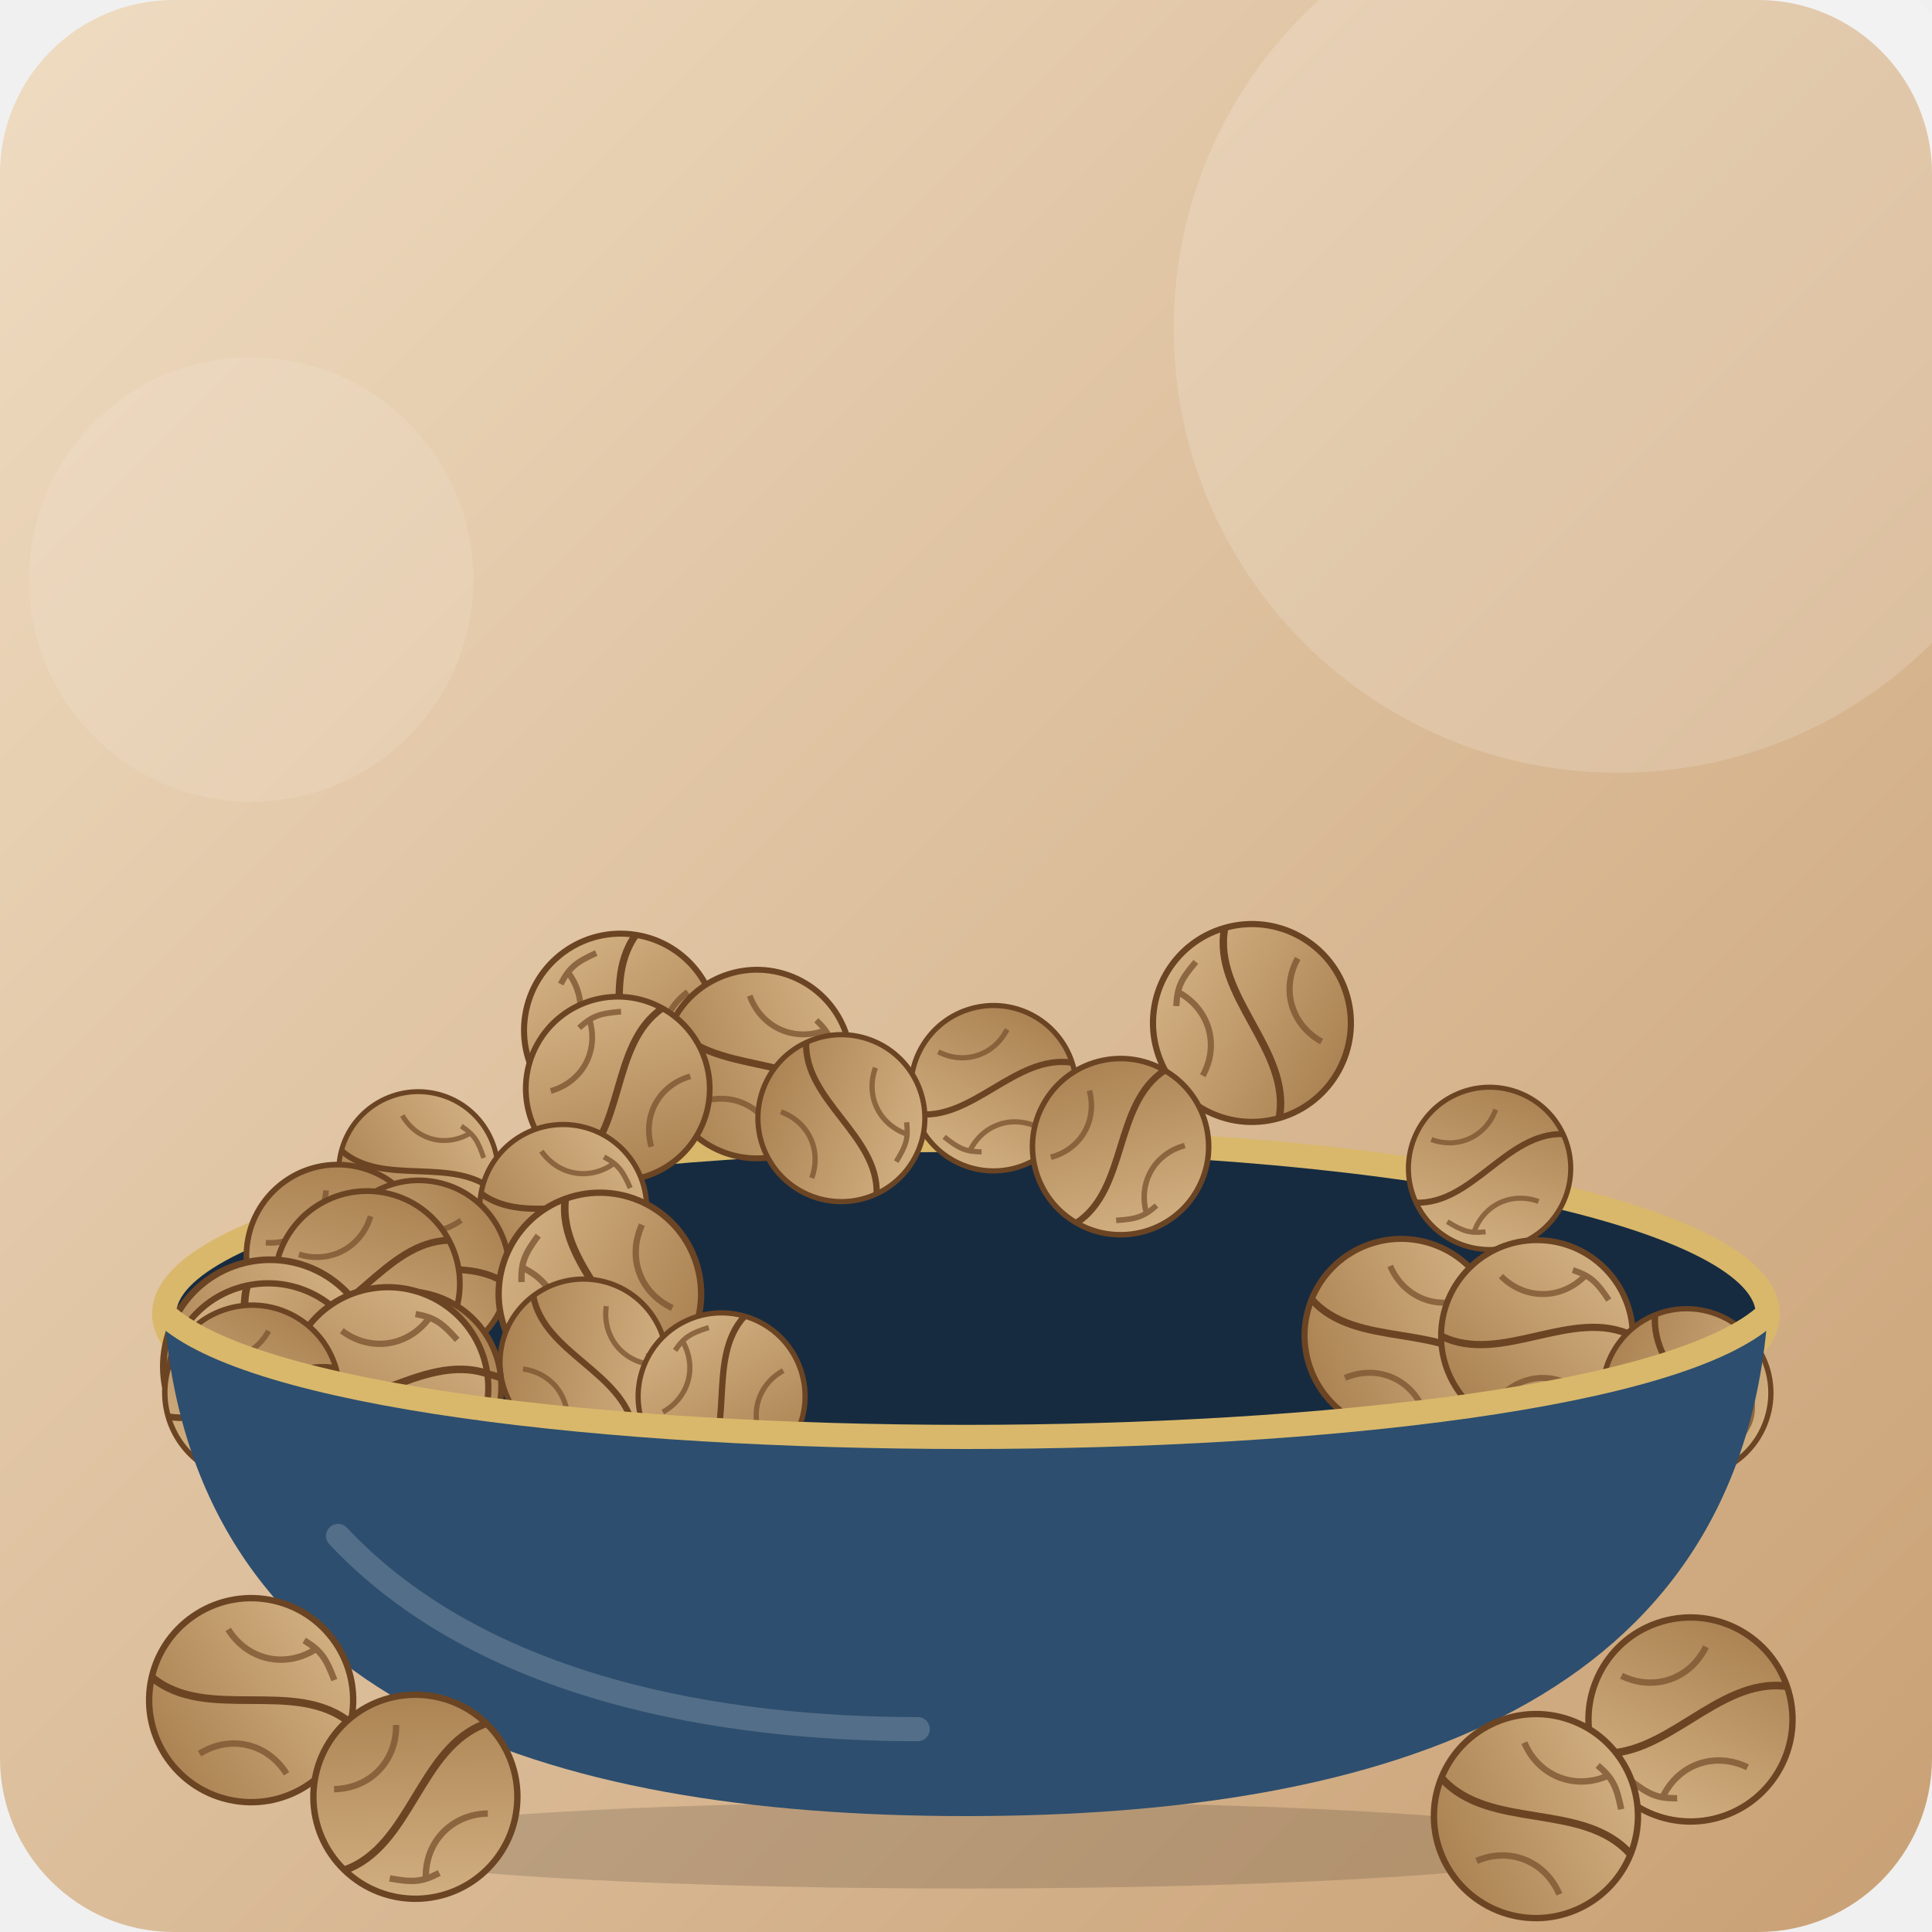
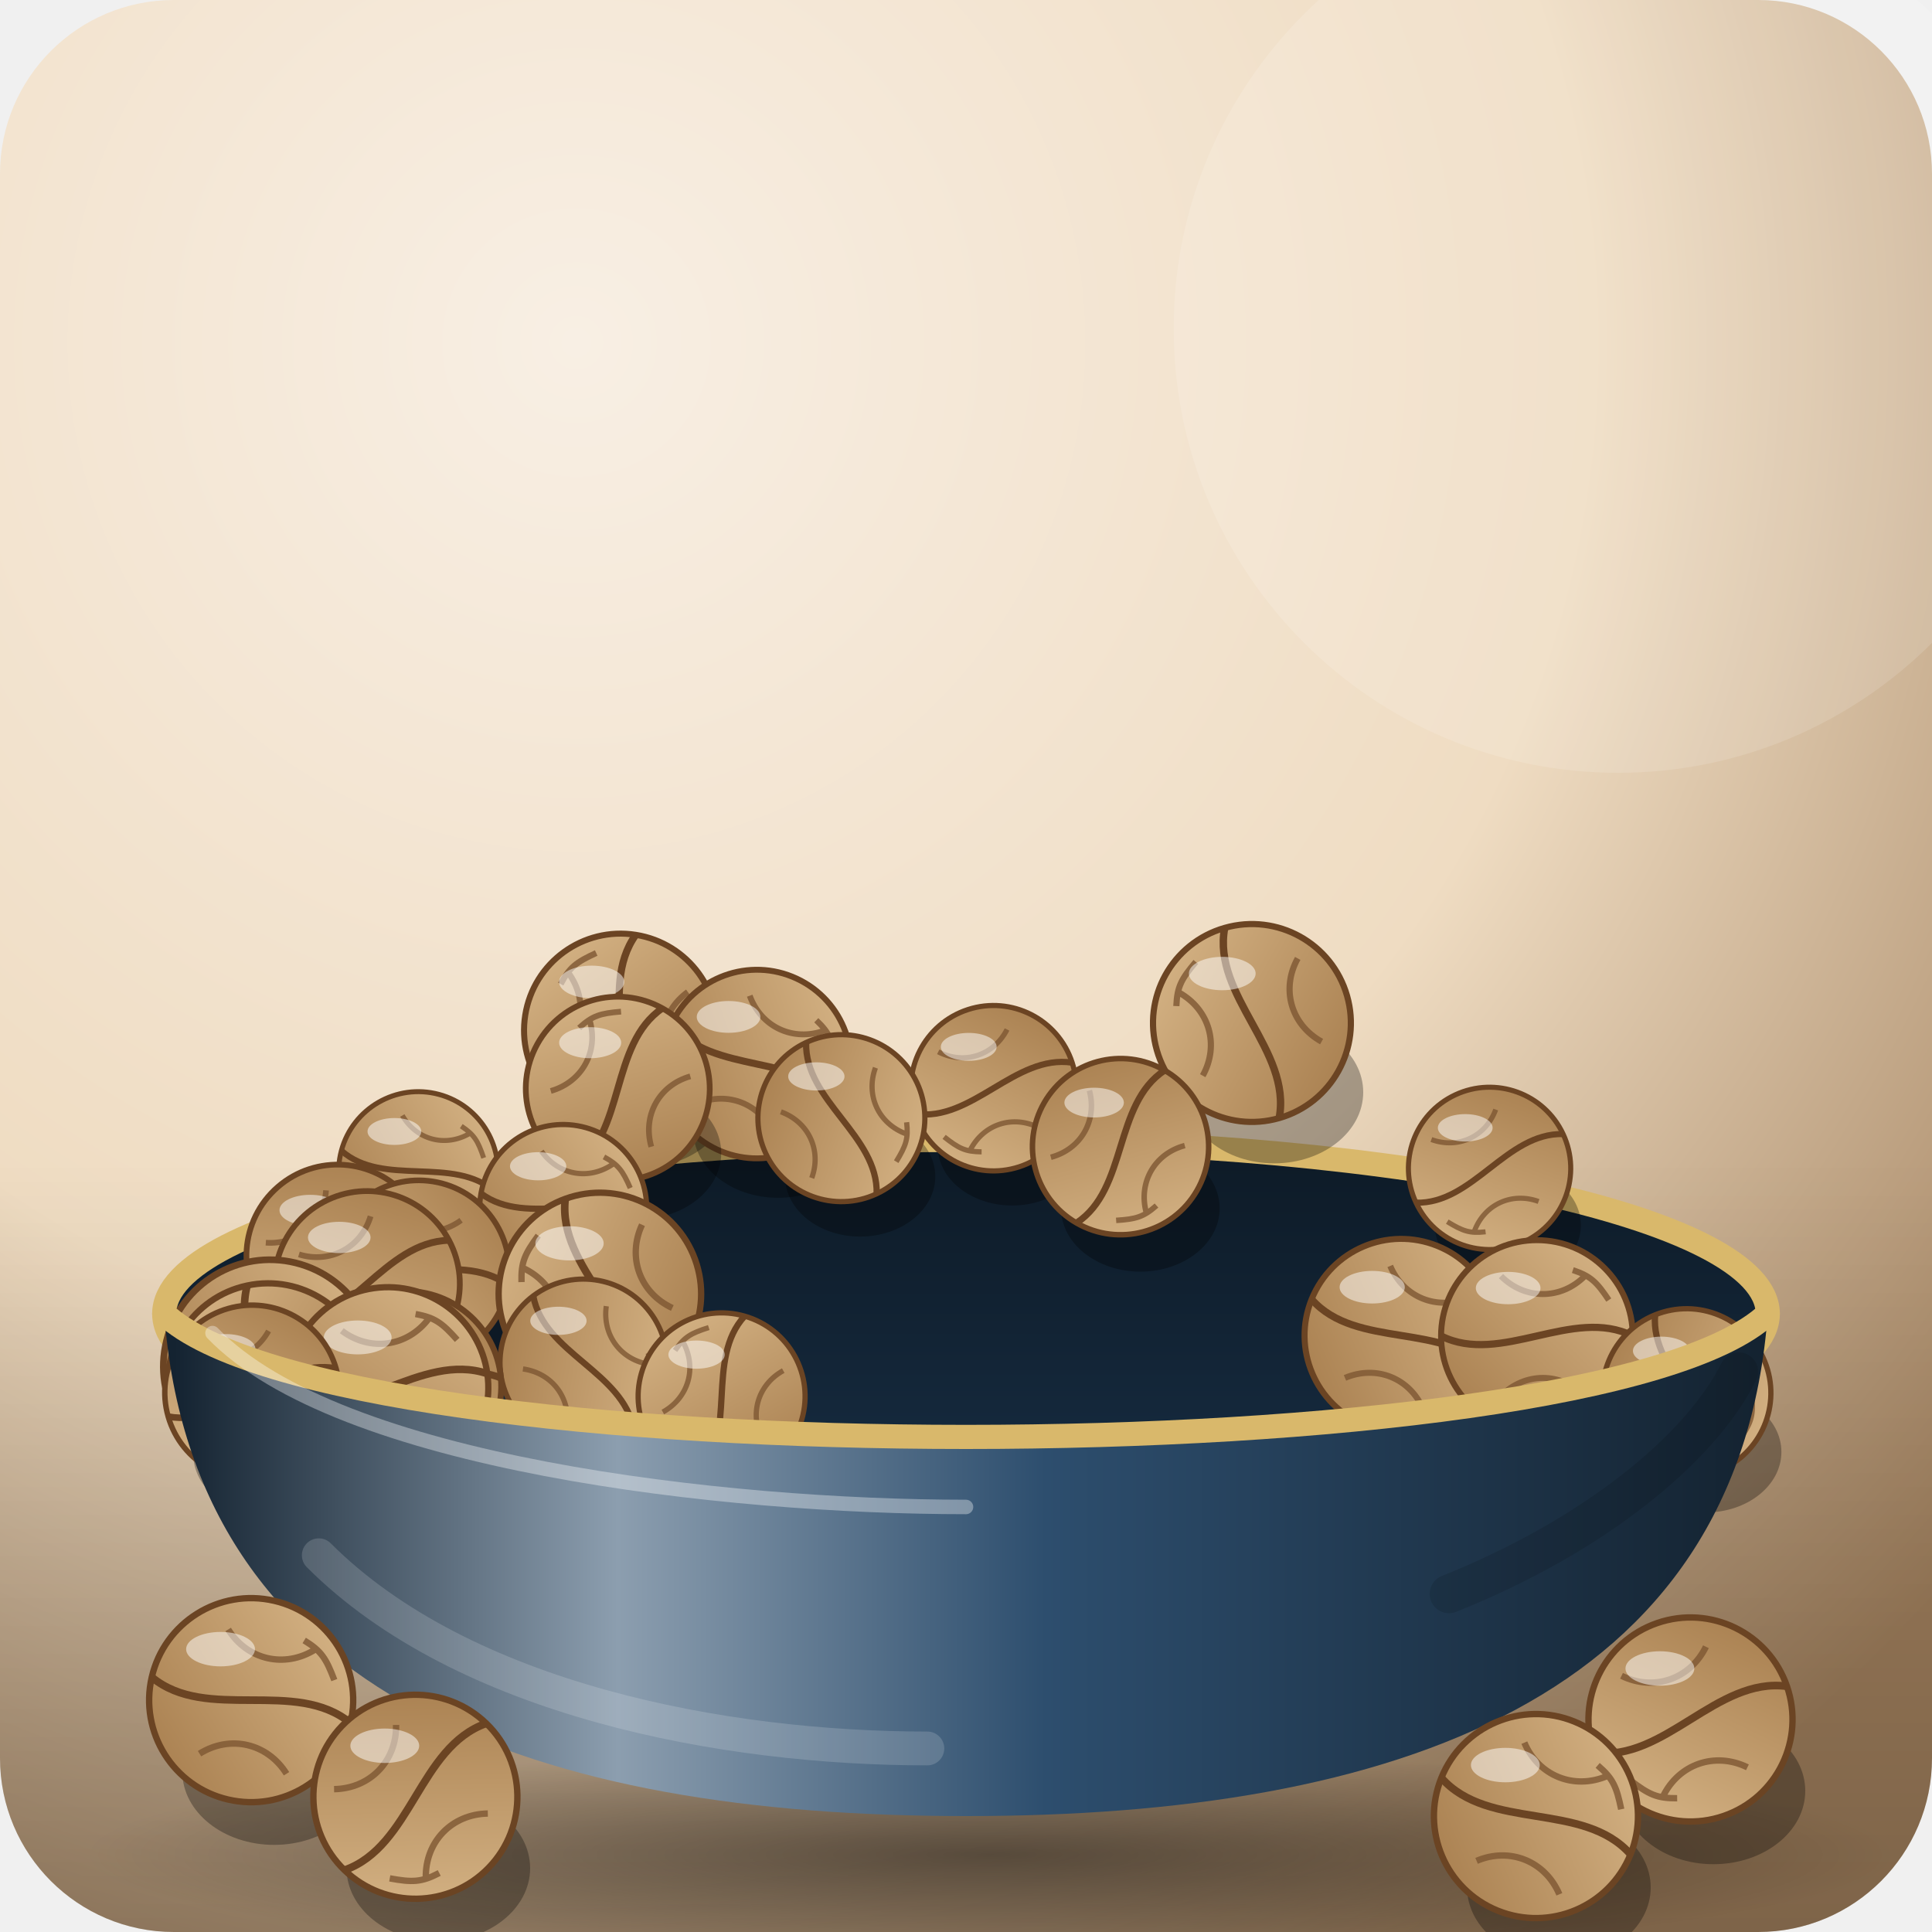
<svg xmlns="http://www.w3.org/2000/svg" viewBox="0 0 400 400" role="img" aria-label="akhrot">
  <defs>
    <linearGradient id="gAlm" x1="0" y1="0" x2="0" y2="1">
      <stop offset="0" stop-color="#c98a52" />
      <stop offset="1" stop-color="#8a4f26" />
    </linearGradient>
    <linearGradient id="gCas" x1="0" y1="0" x2="0" y2="1">
      <stop offset="0" stop-color="#f6e2b0" />
      <stop offset="1" stop-color="#d9b46a" />
    </linearGradient>
    <linearGradient id="gWal" x1="0" y1="0" x2="1" y2="1">
      <stop offset="0" stop-color="#d9b88a" />
      <stop offset="1" stop-color="#a47a4a" />
    </linearGradient>
    <linearGradient id="gPis" x1="0" y1="0" x2="1" y2="1">
      <stop offset="0" stop-color="#a6cf5a" />
      <stop offset="1" stop-color="#5f9a2c" />
    </linearGradient>
    <linearGradient id="gDate" x1="0" y1="0" x2="0" y2="1">
      <stop offset="0" stop-color="#7a3d1c" />
      <stop offset="1" stop-color="#3a1a0c" />
    </linearGradient>
    <linearGradient id="gMed" x1="0" y1="0" x2="0" y2="1">
      <stop offset="0" stop-color="#c47a3a" />
      <stop offset="1" stop-color="#7d4318" />
    </linearGradient>
    <linearGradient id="gFig" x1="0" y1="0" x2="0" y2="1">
      <stop offset="0" stop-color="#8a5a74" />
      <stop offset="1" stop-color="#4a2a45" />
    </linearGradient>
    <radialGradient id="gMak" cx=".35" cy=".3" r=".8">
      <stop offset="0" stop-color="#ffffff" />
      <stop offset="1" stop-color="#e6dcc8" />
    </radialGradient>
    <linearGradient id="gPum" x1="0" y1="0" x2="0" y2="1">
      <stop offset="0" stop-color="#8fb54a" />
      <stop offset="1" stop-color="#4f7a24" />
    </linearGradient>
  </defs>
-   <linearGradient id="bg" x1="0" y1="0" x2="1" y2="1">
-     <stop offset="0" stop-color="#efdcc2" />
-     <stop offset="1" stop-color="#c9a074" />
+   <radialGradient id="bg" cx=".3" cy=".18" r=".95">
+     <stop offset="0" stop-color="#f8efe4" />
+     <stop offset=".55" stop-color="#efdcc2" />
+     <stop offset="1" stop-color="#a1805d" />
+   </radialGradient>
+   <linearGradient id="bw" x1="0" y1="0" x2="1" y2="0">
+     <stop offset="0" stop-color="#142331" />
+     <stop offset=".28" stop-color="#8c9eaf" />
+     <stop offset=".55" stop-color="#2d4e6e" />
+     <stop offset="1" stop-color="#142331" />
+   </linearGradient>
+   <linearGradient id="bi" x1="0" y1="0" x2="0" y2="1">
+     <stop offset="0" stop-color="#0d1a26" />
+     <stop offset="1" stop-color="#162b40" />
+   </linearGradient>
+   <radialGradient id="fl" cx=".5" cy=".5" r=".5">
+     <stop offset="0" stop-color="#000" stop-opacity=".42" />
+     <stop offset="1" stop-color="#000" stop-opacity="0" />
+   </radialGradient>
+   <linearGradient id="vg" x1="0" y1="0" x2="0" y2="1">
+     <stop offset=".6" stop-color="#000" stop-opacity="0" />
+     <stop offset="1" stop-color="#000" stop-opacity=".22" />
  </linearGradient>
  <rect width="400" height="400" rx="36" fill="url(#bg)" />
-   <circle cx="335" cy="68" r="92" fill="#fff" opacity=".16" />
-   <circle cx="52" cy="120" r="46" fill="#fff" opacity=".1" />
-   <ellipse cx="200" cy="382" rx="130" ry="9" fill="#000" opacity=".14" />
-   <ellipse cx="200" cy="272" rx="166" ry="36" fill="#162b40" stroke="#d9b86b" stroke-width="5" />
-   <g transform="translate(259.2,211.8) rotate(344) scale(1.28)">
-     <circle r="16" fill="url(#gWal)" stroke="#6b4423" stroke-width="1" />
-     <path d="M0,-16 C-5,-6 5,6 0,16" fill="none" stroke="#6b4423" stroke-width="1.2" />
-     <path d="M-10,-8 C-6,-4 -6,2 -10,6 M10,-8 C6,-4 6,2 10,6 M-6,-12 C-9,-10 -10,-9 -11,-6" fill="none" stroke="#7d5632" stroke-width="1" opacity=".8" />
-   </g>
-   <g transform="translate(128.5,213.3) rotate(9) scale(1.25)">
-     <circle r="16" fill="url(#gWal)" stroke="#6b4423" stroke-width="1" />
-     <path d="M0,-16 C-5,-6 5,6 0,16" fill="none" stroke="#6b4423" stroke-width="1.2" />
-     <path d="M-10,-8 C-6,-4 -6,2 -10,6 M10,-8 C6,-4 6,2 10,6 M-6,-12 C-9,-10 -10,-9 -11,-6" fill="none" stroke="#7d5632" stroke-width="1" opacity=".8" />
-   </g>
-   <g transform="translate(156.7,220.3) rotate(115) scale(1.22)">
-     <circle r="16" fill="url(#gWal)" stroke="#6b4423" stroke-width="1" />
-     <path d="M0,-16 C-5,-6 5,6 0,16" fill="none" stroke="#6b4423" stroke-width="1.2" />
-     <path d="M-10,-8 C-6,-4 -6,2 -10,6 M10,-8 C6,-4 6,2 10,6 M-6,-12 C-9,-10 -10,-9 -11,-6" fill="none" stroke="#7d5632" stroke-width="1" opacity=".8" />
-   </g>
-   <g transform="translate(205.7,225.3) rotate(252) scale(1.07)">
-     <circle r="16" fill="url(#gWal)" stroke="#6b4423" stroke-width="1" />
-     <path d="M0,-16 C-5,-6 5,6 0,16" fill="none" stroke="#6b4423" stroke-width="1.2" />
-     <path d="M-10,-8 C-6,-4 -6,2 -10,6 M10,-8 C6,-4 6,2 10,6 M-6,-12 C-9,-10 -10,-9 -11,-6" fill="none" stroke="#7d5632" stroke-width="1" opacity=".8" />
-   </g>
-   <g transform="translate(127.9,225.4) rotate(29) scale(1.19)">
-     <circle r="16" fill="url(#gWal)" stroke="#6b4423" stroke-width="1" />
-     <path d="M0,-16 C-5,-6 5,6 0,16" fill="none" stroke="#6b4423" stroke-width="1.2" />
-     <path d="M-10,-8 C-6,-4 -6,2 -10,6 M10,-8 C6,-4 6,2 10,6 M-6,-12 C-9,-10 -10,-9 -11,-6" fill="none" stroke="#7d5632" stroke-width="1" opacity=".8" />
-   </g>
-   <g transform="translate(174.2,231.5) rotate(155) scale(1.08)">
-     <circle r="16" fill="url(#gWal)" stroke="#6b4423" stroke-width="1" />
-     <path d="M0,-16 C-5,-6 5,6 0,16" fill="none" stroke="#6b4423" stroke-width="1.2" />
-     <path d="M-10,-8 C-6,-4 -6,2 -10,6 M10,-8 C6,-4 6,2 10,6 M-6,-12 C-9,-10 -10,-9 -11,-6" fill="none" stroke="#7d5632" stroke-width="1" opacity=".8" />
-   </g>
-   <g transform="translate(232.0,237.4) rotate(210) scale(1.14)">
-     <circle r="16" fill="url(#gWal)" stroke="#6b4423" stroke-width="1" />
-     <path d="M0,-16 C-5,-6 5,6 0,16" fill="none" stroke="#6b4423" stroke-width="1.2" />
-     <path d="M-10,-8 C-6,-4 -6,2 -10,6 M10,-8 C6,-4 6,2 10,6 M-6,-12 C-9,-10 -10,-9 -11,-6" fill="none" stroke="#7d5632" stroke-width="1" opacity=".8" />
-   </g>
-   <g transform="translate(308.4,241.9) rotate(245) scale(1.05)">
-     <circle r="16" fill="url(#gWal)" stroke="#6b4423" stroke-width="1" />
-     <path d="M0,-16 C-5,-6 5,6 0,16" fill="none" stroke="#6b4423" stroke-width="1.2" />
-     <path d="M-10,-8 C-6,-4 -6,2 -10,6 M10,-8 C6,-4 6,2 10,6 M-6,-12 C-9,-10 -10,-9 -11,-6" fill="none" stroke="#7d5632" stroke-width="1" opacity=".8" />
-   </g>
-   <g transform="translate(86.6,242.5) rotate(105) scale(1.03)">
-     <circle r="16" fill="url(#gWal)" stroke="#6b4423" stroke-width="1" />
-     <path d="M0,-16 C-5,-6 5,6 0,16" fill="none" stroke="#6b4423" stroke-width="1.2" />
-     <path d="M-10,-8 C-6,-4 -6,2 -10,6 M10,-8 C6,-4 6,2 10,6 M-6,-12 C-9,-10 -10,-9 -11,-6" fill="none" stroke="#7d5632" stroke-width="1" opacity=".8" />
-   </g>
-   <g transform="translate(116.6,250.1) rotate(100) scale(1.08)">
-     <circle r="16" fill="url(#gWal)" stroke="#6b4423" stroke-width="1" />
-     <path d="M0,-16 C-5,-6 5,6 0,16" fill="none" stroke="#6b4423" stroke-width="1.2" />
-     <path d="M-10,-8 C-6,-4 -6,2 -10,6 M10,-8 C6,-4 6,2 10,6 M-6,-12 C-9,-10 -10,-9 -11,-6" fill="none" stroke="#7d5632" stroke-width="1" opacity=".8" />
-   </g>
-   <g transform="translate(69.9,260.0) rotate(229) scale(1.18)">
-     <circle r="16" fill="url(#gWal)" stroke="#6b4423" stroke-width="1" />
-     <path d="M0,-16 C-5,-6 5,6 0,16" fill="none" stroke="#6b4423" stroke-width="1.2" />
-     <path d="M-10,-8 C-6,-4 -6,2 -10,6 M10,-8 C6,-4 6,2 10,6 M-6,-12 C-9,-10 -10,-9 -11,-6" fill="none" stroke="#7d5632" stroke-width="1" opacity=".8" />
-   </g>
-   <g transform="translate(86.7,263.1) rotate(279) scale(1.17)">
-     <circle r="16" fill="url(#gWal)" stroke="#6b4423" stroke-width="1" />
-     <path d="M0,-16 C-5,-6 5,6 0,16" fill="none" stroke="#6b4423" stroke-width="1.2" />
-     <path d="M-10,-8 C-6,-4 -6,2 -10,6 M10,-8 C6,-4 6,2 10,6 M-6,-12 C-9,-10 -10,-9 -11,-6" fill="none" stroke="#7d5632" stroke-width="1" opacity=".8" />
-   </g>
-   <g transform="translate(76.0,265.8) rotate(242) scale(1.20)">
-     <circle r="16" fill="url(#gWal)" stroke="#6b4423" stroke-width="1" />
-     <path d="M0,-16 C-5,-6 5,6 0,16" fill="none" stroke="#6b4423" stroke-width="1.2" />
-     <path d="M-10,-8 C-6,-4 -6,2 -10,6 M10,-8 C6,-4 6,2 10,6 M-6,-12 C-9,-10 -10,-9 -11,-6" fill="none" stroke="#7d5632" stroke-width="1" opacity=".8" />
-   </g>
-   <g transform="translate(124.2,267.9) rotate(340) scale(1.31)">
-     <circle r="16" fill="url(#gWal)" stroke="#6b4423" stroke-width="1" />
-     <path d="M0,-16 C-5,-6 5,6 0,16" fill="none" stroke="#6b4423" stroke-width="1.2" />
-     <path d="M-10,-8 C-6,-4 -6,2 -10,6 M10,-8 C6,-4 6,2 10,6 M-6,-12 C-9,-10 -10,-9 -11,-6" fill="none" stroke="#7d5632" stroke-width="1" opacity=".8" />
-   </g>
-   <g transform="translate(290.1,276.5) rotate(112) scale(1.25)">
-     <circle r="16" fill="url(#gWal)" stroke="#6b4423" stroke-width="1" />
-     <path d="M0,-16 C-5,-6 5,6 0,16" fill="none" stroke="#6b4423" stroke-width="1.2" />
-     <path d="M-10,-8 C-6,-4 -6,2 -10,6 M10,-8 C6,-4 6,2 10,6 M-6,-12 C-9,-10 -10,-9 -11,-6" fill="none" stroke="#7d5632" stroke-width="1" opacity=".8" />
-   </g>
-   <g transform="translate(318.2,276.6) rotate(90) scale(1.24)">
-     <circle r="16" fill="url(#gWal)" stroke="#6b4423" stroke-width="1" />
-     <path d="M0,-16 C-5,-6 5,6 0,16" fill="none" stroke="#6b4423" stroke-width="1.2" />
-     <path d="M-10,-8 C-6,-4 -6,2 -10,6 M10,-8 C6,-4 6,2 10,6 M-6,-12 C-9,-10 -10,-9 -11,-6" fill="none" stroke="#7d5632" stroke-width="1" opacity=".8" />
-   </g>
-   <g transform="translate(120.8,282.1) rotate(143) scale(1.08)">
-     <circle r="16" fill="url(#gWal)" stroke="#6b4423" stroke-width="1" />
-     <path d="M0,-16 C-5,-6 5,6 0,16" fill="none" stroke="#6b4423" stroke-width="1.2" />
-     <path d="M-10,-8 C-6,-4 -6,2 -10,6 M10,-8 C6,-4 6,2 10,6 M-6,-12 C-9,-10 -10,-9 -11,-6" fill="none" stroke="#7d5632" stroke-width="1" opacity=".8" />
-   </g>
-   <g transform="translate(55.9,282.9) rotate(104) scale(1.38)">
-     <circle r="16" fill="url(#gWal)" stroke="#6b4423" stroke-width="1" />
-     <path d="M0,-16 C-5,-6 5,6 0,16" fill="none" stroke="#6b4423" stroke-width="1.2" />
-     <path d="M-10,-8 C-6,-4 -6,2 -10,6 M10,-8 C6,-4 6,2 10,6 M-6,-12 C-9,-10 -10,-9 -11,-6" fill="none" stroke="#7d5632" stroke-width="1" opacity=".8" />
-   </g>
-   <g transform="translate(55.5,286.5) rotate(348) scale(1.30)">
-     <circle r="16" fill="url(#gWal)" stroke="#6b4423" stroke-width="1" />
-     <path d="M0,-16 C-5,-6 5,6 0,16" fill="none" stroke="#6b4423" stroke-width="1.2" />
-     <path d="M-10,-8 C-6,-4 -6,2 -10,6 M10,-8 C6,-4 6,2 10,6 M-6,-12 C-9,-10 -10,-9 -11,-6" fill="none" stroke="#7d5632" stroke-width="1" opacity=".8" />
-   </g>
-   <g transform="translate(84.1,287.0) rotate(265) scale(1.23)">
-     <circle r="16" fill="url(#gWal)" stroke="#6b4423" stroke-width="1" />
-     <path d="M0,-16 C-5,-6 5,6 0,16" fill="none" stroke="#6b4423" stroke-width="1.2" />
-     <path d="M-10,-8 C-6,-4 -6,2 -10,6 M10,-8 C6,-4 6,2 10,6 M-6,-12 C-9,-10 -10,-9 -11,-6" fill="none" stroke="#7d5632" stroke-width="1" opacity=".8" />
-   </g>
-   <g transform="translate(80.3,287.3) rotate(82) scale(1.30)">
-     <circle r="16" fill="url(#gWal)" stroke="#6b4423" stroke-width="1" />
-     <path d="M0,-16 C-5,-6 5,6 0,16" fill="none" stroke="#6b4423" stroke-width="1.2" />
-     <path d="M-10,-8 C-6,-4 -6,2 -10,6 M10,-8 C6,-4 6,2 10,6 M-6,-12 C-9,-10 -10,-9 -11,-6" fill="none" stroke="#7d5632" stroke-width="1" opacity=".8" />
-   </g>
-   <g transform="translate(52.2,288.3) rotate(254) scale(1.13)">
-     <circle r="16" fill="url(#gWal)" stroke="#6b4423" stroke-width="1" />
-     <path d="M0,-16 C-5,-6 5,6 0,16" fill="none" stroke="#6b4423" stroke-width="1.2" />
-     <path d="M-10,-8 C-6,-4 -6,2 -10,6 M10,-8 C6,-4 6,2 10,6 M-6,-12 C-9,-10 -10,-9 -11,-6" fill="none" stroke="#7d5632" stroke-width="1" opacity=".8" />
-   </g>
-   <g transform="translate(349.2,288.4) rotate(158) scale(1.09)">
-     <circle r="16" fill="url(#gWal)" stroke="#6b4423" stroke-width="1" />
-     <path d="M0,-16 C-5,-6 5,6 0,16" fill="none" stroke="#6b4423" stroke-width="1.2" />
-     <path d="M-10,-8 C-6,-4 -6,2 -10,6 M10,-8 C6,-4 6,2 10,6 M-6,-12 C-9,-10 -10,-9 -11,-6" fill="none" stroke="#7d5632" stroke-width="1" opacity=".8" />
-   </g>
-   <g transform="translate(149.4,289.1) rotate(16) scale(1.08)">
-     <circle r="16" fill="url(#gWal)" stroke="#6b4423" stroke-width="1" />
-     <path d="M0,-16 C-5,-6 5,6 0,16" fill="none" stroke="#6b4423" stroke-width="1.2" />
-     <path d="M-10,-8 C-6,-4 -6,2 -10,6 M10,-8 C6,-4 6,2 10,6 M-6,-12 C-9,-10 -10,-9 -11,-6" fill="none" stroke="#7d5632" stroke-width="1" opacity=".8" />
-   </g>
-   <path d="M34,272 C40,352 112,376 200,376 C288,376 360,352 366,272 C330,306 70,306 34,272Z" fill="#2d4e6e" />
+   <rect width="400" height="400" rx="36" fill="url(#vg)" />
+   <circle cx="335" cy="68" r="92" fill="#fff" opacity=".13" />
+   <ellipse cx="205" cy="384" rx="190" ry="22" fill="url(#fl)" />
+   <ellipse cx="200" cy="272" rx="166" ry="36" fill="url(#bi)" stroke="#d9b86b" stroke-width="5" />
+   <g transform="translate(259.2,211.8) scale(1.28)">
+     <ellipse cx="3.6" cy="11.2" rx="14.4" ry="11.5" fill="#000" opacity="0.3" />
+     <g transform="rotate(344)">
+       <circle r="16" fill="url(#gWal)" stroke="#6b4423" stroke-width="1" />
+       <path d="M0,-16 C-5,-6 5,6 0,16" fill="none" stroke="#6b4423" stroke-width="1.2" />
+       <path d="M-10,-8 C-6,-4 -6,2 -10,6 M10,-8 C6,-4 6,2 10,6 M-6,-12 C-9,-10 -10,-9 -11,-6" fill="none" stroke="#7d5632" stroke-width="1" opacity=".8" />
+     </g>
+     <ellipse cx="-4.8" cy="-8.0" rx="5.4" ry="2.7" fill="#fff" opacity=".5" />
+   </g>
+   <g transform="translate(128.5,213.3) scale(1.25)">
+     <ellipse cx="3.6" cy="11.2" rx="14.4" ry="11.5" fill="#000" opacity="0.3" />
+     <g transform="rotate(9)">
+       <circle r="16" fill="url(#gWal)" stroke="#6b4423" stroke-width="1" />
+       <path d="M0,-16 C-5,-6 5,6 0,16" fill="none" stroke="#6b4423" stroke-width="1.2" />
+       <path d="M-10,-8 C-6,-4 -6,2 -10,6 M10,-8 C6,-4 6,2 10,6 M-6,-12 C-9,-10 -10,-9 -11,-6" fill="none" stroke="#7d5632" stroke-width="1" opacity=".8" />
+     </g>
+     <ellipse cx="-4.8" cy="-8.0" rx="5.4" ry="2.7" fill="#fff" opacity=".5" />
+   </g>
+   <g transform="translate(156.7,220.3) scale(1.22)">
+     <ellipse cx="3.6" cy="11.2" rx="14.4" ry="11.5" fill="#000" opacity="0.3" />
+     <g transform="rotate(115)">
+       <circle r="16" fill="url(#gWal)" stroke="#6b4423" stroke-width="1" />
+       <path d="M0,-16 C-5,-6 5,6 0,16" fill="none" stroke="#6b4423" stroke-width="1.2" />
+       <path d="M-10,-8 C-6,-4 -6,2 -10,6 M10,-8 C6,-4 6,2 10,6 M-6,-12 C-9,-10 -10,-9 -11,-6" fill="none" stroke="#7d5632" stroke-width="1" opacity=".8" />
+     </g>
+     <ellipse cx="-4.8" cy="-8.0" rx="5.4" ry="2.7" fill="#fff" opacity=".5" />
+   </g>
+   <g transform="translate(205.7,225.3) scale(1.07)">
+     <ellipse cx="3.6" cy="11.2" rx="14.4" ry="11.5" fill="#000" opacity="0.3" />
+     <g transform="rotate(252)">
+       <circle r="16" fill="url(#gWal)" stroke="#6b4423" stroke-width="1" />
+       <path d="M0,-16 C-5,-6 5,6 0,16" fill="none" stroke="#6b4423" stroke-width="1.2" />
+       <path d="M-10,-8 C-6,-4 -6,2 -10,6 M10,-8 C6,-4 6,2 10,6 M-6,-12 C-9,-10 -10,-9 -11,-6" fill="none" stroke="#7d5632" stroke-width="1" opacity=".8" />
+     </g>
+     <ellipse cx="-4.8" cy="-8.0" rx="5.4" ry="2.7" fill="#fff" opacity=".5" />
+   </g>
+   <g transform="translate(127.9,225.4) scale(1.19)">
+     <ellipse cx="3.6" cy="11.2" rx="14.4" ry="11.5" fill="#000" opacity="0.3" />
+     <g transform="rotate(29)">
+       <circle r="16" fill="url(#gWal)" stroke="#6b4423" stroke-width="1" />
+       <path d="M0,-16 C-5,-6 5,6 0,16" fill="none" stroke="#6b4423" stroke-width="1.2" />
+       <path d="M-10,-8 C-6,-4 -6,2 -10,6 M10,-8 C6,-4 6,2 10,6 M-6,-12 C-9,-10 -10,-9 -11,-6" fill="none" stroke="#7d5632" stroke-width="1" opacity=".8" />
+     </g>
+     <ellipse cx="-4.8" cy="-8.0" rx="5.4" ry="2.7" fill="#fff" opacity=".5" />
+   </g>
+   <g transform="translate(174.2,231.5) scale(1.08)">
+     <ellipse cx="3.6" cy="11.2" rx="14.4" ry="11.5" fill="#000" opacity="0.3" />
+     <g transform="rotate(155)">
+       <circle r="16" fill="url(#gWal)" stroke="#6b4423" stroke-width="1" />
+       <path d="M0,-16 C-5,-6 5,6 0,16" fill="none" stroke="#6b4423" stroke-width="1.2" />
+       <path d="M-10,-8 C-6,-4 -6,2 -10,6 M10,-8 C6,-4 6,2 10,6 M-6,-12 C-9,-10 -10,-9 -11,-6" fill="none" stroke="#7d5632" stroke-width="1" opacity=".8" />
+     </g>
+     <ellipse cx="-4.8" cy="-8.0" rx="5.4" ry="2.7" fill="#fff" opacity=".5" />
+   </g>
+   <g transform="translate(232.0,237.4) scale(1.14)">
+     <ellipse cx="3.6" cy="11.2" rx="14.4" ry="11.5" fill="#000" opacity="0.3" />
+     <g transform="rotate(210)">
+       <circle r="16" fill="url(#gWal)" stroke="#6b4423" stroke-width="1" />
+       <path d="M0,-16 C-5,-6 5,6 0,16" fill="none" stroke="#6b4423" stroke-width="1.2" />
+       <path d="M-10,-8 C-6,-4 -6,2 -10,6 M10,-8 C6,-4 6,2 10,6 M-6,-12 C-9,-10 -10,-9 -11,-6" fill="none" stroke="#7d5632" stroke-width="1" opacity=".8" />
+     </g>
+     <ellipse cx="-4.8" cy="-8.0" rx="5.4" ry="2.7" fill="#fff" opacity=".5" />
+   </g>
+   <g transform="translate(308.4,241.9) scale(1.05)">
+     <ellipse cx="3.6" cy="11.2" rx="14.4" ry="11.5" fill="#000" opacity="0.3" />
+     <g transform="rotate(245)">
+       <circle r="16" fill="url(#gWal)" stroke="#6b4423" stroke-width="1" />
+       <path d="M0,-16 C-5,-6 5,6 0,16" fill="none" stroke="#6b4423" stroke-width="1.2" />
+       <path d="M-10,-8 C-6,-4 -6,2 -10,6 M10,-8 C6,-4 6,2 10,6 M-6,-12 C-9,-10 -10,-9 -11,-6" fill="none" stroke="#7d5632" stroke-width="1" opacity=".8" />
+     </g>
+     <ellipse cx="-4.8" cy="-8.0" rx="5.4" ry="2.7" fill="#fff" opacity=".5" />
+   </g>
+   <g transform="translate(86.6,242.5) scale(1.03)">
+     <ellipse cx="3.6" cy="11.2" rx="14.4" ry="11.5" fill="#000" opacity="0.3" />
+     <g transform="rotate(105)">
+       <circle r="16" fill="url(#gWal)" stroke="#6b4423" stroke-width="1" />
+       <path d="M0,-16 C-5,-6 5,6 0,16" fill="none" stroke="#6b4423" stroke-width="1.2" />
+       <path d="M-10,-8 C-6,-4 -6,2 -10,6 M10,-8 C6,-4 6,2 10,6 M-6,-12 C-9,-10 -10,-9 -11,-6" fill="none" stroke="#7d5632" stroke-width="1" opacity=".8" />
+     </g>
+     <ellipse cx="-4.8" cy="-8.0" rx="5.4" ry="2.7" fill="#fff" opacity=".5" />
+   </g>
+   <g transform="translate(116.6,250.1) scale(1.08)">
+     <ellipse cx="3.6" cy="11.2" rx="14.4" ry="11.5" fill="#000" opacity="0.3" />
+     <g transform="rotate(100)">
+       <circle r="16" fill="url(#gWal)" stroke="#6b4423" stroke-width="1" />
+       <path d="M0,-16 C-5,-6 5,6 0,16" fill="none" stroke="#6b4423" stroke-width="1.2" />
+       <path d="M-10,-8 C-6,-4 -6,2 -10,6 M10,-8 C6,-4 6,2 10,6 M-6,-12 C-9,-10 -10,-9 -11,-6" fill="none" stroke="#7d5632" stroke-width="1" opacity=".8" />
+     </g>
+     <ellipse cx="-4.8" cy="-8.0" rx="5.4" ry="2.7" fill="#fff" opacity=".5" />
+   </g>
+   <g transform="translate(69.9,260.0) scale(1.18)">
+     <ellipse cx="3.6" cy="11.2" rx="14.4" ry="11.5" fill="#000" opacity="0.3" />
+     <g transform="rotate(229)">
+       <circle r="16" fill="url(#gWal)" stroke="#6b4423" stroke-width="1" />
+       <path d="M0,-16 C-5,-6 5,6 0,16" fill="none" stroke="#6b4423" stroke-width="1.2" />
+       <path d="M-10,-8 C-6,-4 -6,2 -10,6 M10,-8 C6,-4 6,2 10,6 M-6,-12 C-9,-10 -10,-9 -11,-6" fill="none" stroke="#7d5632" stroke-width="1" opacity=".8" />
+     </g>
+     <ellipse cx="-4.8" cy="-8.0" rx="5.4" ry="2.7" fill="#fff" opacity=".5" />
+   </g>
+   <g transform="translate(86.7,263.1) scale(1.17)">
+     <ellipse cx="3.6" cy="11.2" rx="14.4" ry="11.5" fill="#000" opacity="0.3" />
+     <g transform="rotate(279)">
+       <circle r="16" fill="url(#gWal)" stroke="#6b4423" stroke-width="1" />
+       <path d="M0,-16 C-5,-6 5,6 0,16" fill="none" stroke="#6b4423" stroke-width="1.2" />
+       <path d="M-10,-8 C-6,-4 -6,2 -10,6 M10,-8 C6,-4 6,2 10,6 M-6,-12 C-9,-10 -10,-9 -11,-6" fill="none" stroke="#7d5632" stroke-width="1" opacity=".8" />
+     </g>
+     <ellipse cx="-4.8" cy="-8.0" rx="5.4" ry="2.7" fill="#fff" opacity=".5" />
+   </g>
+   <g transform="translate(76.0,265.8) scale(1.20)">
+     <ellipse cx="3.6" cy="11.2" rx="14.4" ry="11.5" fill="#000" opacity="0.3" />
+     <g transform="rotate(242)">
+       <circle r="16" fill="url(#gWal)" stroke="#6b4423" stroke-width="1" />
+       <path d="M0,-16 C-5,-6 5,6 0,16" fill="none" stroke="#6b4423" stroke-width="1.2" />
+       <path d="M-10,-8 C-6,-4 -6,2 -10,6 M10,-8 C6,-4 6,2 10,6 M-6,-12 C-9,-10 -10,-9 -11,-6" fill="none" stroke="#7d5632" stroke-width="1" opacity=".8" />
+     </g>
+     <ellipse cx="-4.8" cy="-8.0" rx="5.4" ry="2.7" fill="#fff" opacity=".5" />
+   </g>
+   <g transform="translate(124.2,267.9) scale(1.31)">
+     <ellipse cx="3.6" cy="11.2" rx="14.4" ry="11.5" fill="#000" opacity="0.3" />
+     <g transform="rotate(340)">
+       <circle r="16" fill="url(#gWal)" stroke="#6b4423" stroke-width="1" />
+       <path d="M0,-16 C-5,-6 5,6 0,16" fill="none" stroke="#6b4423" stroke-width="1.2" />
+       <path d="M-10,-8 C-6,-4 -6,2 -10,6 M10,-8 C6,-4 6,2 10,6 M-6,-12 C-9,-10 -10,-9 -11,-6" fill="none" stroke="#7d5632" stroke-width="1" opacity=".8" />
+     </g>
+     <ellipse cx="-4.8" cy="-8.0" rx="5.4" ry="2.7" fill="#fff" opacity=".5" />
+   </g>
+   <g transform="translate(290.1,276.5) scale(1.25)">
+     <ellipse cx="3.6" cy="11.2" rx="14.4" ry="11.5" fill="#000" opacity="0.3" />
+     <g transform="rotate(112)">
+       <circle r="16" fill="url(#gWal)" stroke="#6b4423" stroke-width="1" />
+       <path d="M0,-16 C-5,-6 5,6 0,16" fill="none" stroke="#6b4423" stroke-width="1.2" />
+       <path d="M-10,-8 C-6,-4 -6,2 -10,6 M10,-8 C6,-4 6,2 10,6 M-6,-12 C-9,-10 -10,-9 -11,-6" fill="none" stroke="#7d5632" stroke-width="1" opacity=".8" />
+     </g>
+     <ellipse cx="-4.8" cy="-8.0" rx="5.4" ry="2.7" fill="#fff" opacity=".5" />
+   </g>
+   <g transform="translate(318.2,276.6) scale(1.24)">
+     <ellipse cx="3.6" cy="11.2" rx="14.4" ry="11.5" fill="#000" opacity="0.3" />
+     <g transform="rotate(90)">
+       <circle r="16" fill="url(#gWal)" stroke="#6b4423" stroke-width="1" />
+       <path d="M0,-16 C-5,-6 5,6 0,16" fill="none" stroke="#6b4423" stroke-width="1.2" />
+       <path d="M-10,-8 C-6,-4 -6,2 -10,6 M10,-8 C6,-4 6,2 10,6 M-6,-12 C-9,-10 -10,-9 -11,-6" fill="none" stroke="#7d5632" stroke-width="1" opacity=".8" />
+     </g>
+     <ellipse cx="-4.8" cy="-8.0" rx="5.4" ry="2.7" fill="#fff" opacity=".5" />
+   </g>
+   <g transform="translate(120.8,282.1) scale(1.08)">
+     <ellipse cx="3.6" cy="11.2" rx="14.4" ry="11.5" fill="#000" opacity="0.3" />
+     <g transform="rotate(143)">
+       <circle r="16" fill="url(#gWal)" stroke="#6b4423" stroke-width="1" />
+       <path d="M0,-16 C-5,-6 5,6 0,16" fill="none" stroke="#6b4423" stroke-width="1.2" />
+       <path d="M-10,-8 C-6,-4 -6,2 -10,6 M10,-8 C6,-4 6,2 10,6 M-6,-12 C-9,-10 -10,-9 -11,-6" fill="none" stroke="#7d5632" stroke-width="1" opacity=".8" />
+     </g>
+     <ellipse cx="-4.8" cy="-8.0" rx="5.4" ry="2.7" fill="#fff" opacity=".5" />
+   </g>
+   <g transform="translate(55.9,282.9) scale(1.38)">
+     <ellipse cx="3.6" cy="11.2" rx="14.4" ry="11.5" fill="#000" opacity="0.3" />
+     <g transform="rotate(104)">
+       <circle r="16" fill="url(#gWal)" stroke="#6b4423" stroke-width="1" />
+       <path d="M0,-16 C-5,-6 5,6 0,16" fill="none" stroke="#6b4423" stroke-width="1.2" />
+       <path d="M-10,-8 C-6,-4 -6,2 -10,6 M10,-8 C6,-4 6,2 10,6 M-6,-12 C-9,-10 -10,-9 -11,-6" fill="none" stroke="#7d5632" stroke-width="1" opacity=".8" />
+     </g>
+     <ellipse cx="-4.8" cy="-8.0" rx="5.4" ry="2.7" fill="#fff" opacity=".5" />
+   </g>
+   <g transform="translate(55.5,286.5) scale(1.30)">
+     <ellipse cx="3.6" cy="11.2" rx="14.4" ry="11.5" fill="#000" opacity="0.3" />
+     <g transform="rotate(348)">
+       <circle r="16" fill="url(#gWal)" stroke="#6b4423" stroke-width="1" />
+       <path d="M0,-16 C-5,-6 5,6 0,16" fill="none" stroke="#6b4423" stroke-width="1.2" />
+       <path d="M-10,-8 C-6,-4 -6,2 -10,6 M10,-8 C6,-4 6,2 10,6 M-6,-12 C-9,-10 -10,-9 -11,-6" fill="none" stroke="#7d5632" stroke-width="1" opacity=".8" />
+     </g>
+     <ellipse cx="-4.8" cy="-8.0" rx="5.4" ry="2.7" fill="#fff" opacity=".5" />
+   </g>
+   <g transform="translate(84.1,287.0) scale(1.23)">
+     <ellipse cx="3.6" cy="11.2" rx="14.4" ry="11.5" fill="#000" opacity="0.3" />
+     <g transform="rotate(265)">
+       <circle r="16" fill="url(#gWal)" stroke="#6b4423" stroke-width="1" />
+       <path d="M0,-16 C-5,-6 5,6 0,16" fill="none" stroke="#6b4423" stroke-width="1.2" />
+       <path d="M-10,-8 C-6,-4 -6,2 -10,6 M10,-8 C6,-4 6,2 10,6 M-6,-12 C-9,-10 -10,-9 -11,-6" fill="none" stroke="#7d5632" stroke-width="1" opacity=".8" />
+     </g>
+     <ellipse cx="-4.8" cy="-8.0" rx="5.4" ry="2.7" fill="#fff" opacity=".5" />
+   </g>
+   <g transform="translate(80.3,287.3) scale(1.30)">
+     <ellipse cx="3.6" cy="11.2" rx="14.4" ry="11.5" fill="#000" opacity="0.3" />
+     <g transform="rotate(82)">
+       <circle r="16" fill="url(#gWal)" stroke="#6b4423" stroke-width="1" />
+       <path d="M0,-16 C-5,-6 5,6 0,16" fill="none" stroke="#6b4423" stroke-width="1.2" />
+       <path d="M-10,-8 C-6,-4 -6,2 -10,6 M10,-8 C6,-4 6,2 10,6 M-6,-12 C-9,-10 -10,-9 -11,-6" fill="none" stroke="#7d5632" stroke-width="1" opacity=".8" />
+     </g>
+     <ellipse cx="-4.8" cy="-8.0" rx="5.4" ry="2.7" fill="#fff" opacity=".5" />
+   </g>
+   <g transform="translate(52.2,288.3) scale(1.13)">
+     <ellipse cx="3.6" cy="11.2" rx="14.4" ry="11.5" fill="#000" opacity="0.3" />
+     <g transform="rotate(254)">
+       <circle r="16" fill="url(#gWal)" stroke="#6b4423" stroke-width="1" />
+       <path d="M0,-16 C-5,-6 5,6 0,16" fill="none" stroke="#6b4423" stroke-width="1.2" />
+       <path d="M-10,-8 C-6,-4 -6,2 -10,6 M10,-8 C6,-4 6,2 10,6 M-6,-12 C-9,-10 -10,-9 -11,-6" fill="none" stroke="#7d5632" stroke-width="1" opacity=".8" />
+     </g>
+     <ellipse cx="-4.8" cy="-8.0" rx="5.4" ry="2.7" fill="#fff" opacity=".5" />
+   </g>
+   <g transform="translate(349.2,288.4) scale(1.09)">
+     <ellipse cx="3.6" cy="11.2" rx="14.4" ry="11.5" fill="#000" opacity="0.3" />
+     <g transform="rotate(158)">
+       <circle r="16" fill="url(#gWal)" stroke="#6b4423" stroke-width="1" />
+       <path d="M0,-16 C-5,-6 5,6 0,16" fill="none" stroke="#6b4423" stroke-width="1.2" />
+       <path d="M-10,-8 C-6,-4 -6,2 -10,6 M10,-8 C6,-4 6,2 10,6 M-6,-12 C-9,-10 -10,-9 -11,-6" fill="none" stroke="#7d5632" stroke-width="1" opacity=".8" />
+     </g>
+     <ellipse cx="-4.8" cy="-8.0" rx="5.4" ry="2.7" fill="#fff" opacity=".5" />
+   </g>
+   <g transform="translate(149.4,289.1) scale(1.08)">
+     <ellipse cx="3.6" cy="11.2" rx="14.4" ry="11.5" fill="#000" opacity="0.3" />
+     <g transform="rotate(16)">
+       <circle r="16" fill="url(#gWal)" stroke="#6b4423" stroke-width="1" />
+       <path d="M0,-16 C-5,-6 5,6 0,16" fill="none" stroke="#6b4423" stroke-width="1.2" />
+       <path d="M-10,-8 C-6,-4 -6,2 -10,6 M10,-8 C6,-4 6,2 10,6 M-6,-12 C-9,-10 -10,-9 -11,-6" fill="none" stroke="#7d5632" stroke-width="1" opacity=".8" />
+     </g>
+     <ellipse cx="-4.8" cy="-8.0" rx="5.4" ry="2.7" fill="#fff" opacity=".5" />
+   </g>
+   <path d="M34,272 C40,352 112,376 200,376 C288,376 360,352 366,272 C330,306 70,306 34,272Z" fill="url(#bw)" />
  <path d="M34,272 C70,306 330,306 366,272" fill="none" stroke="#d9b86b" stroke-width="5" stroke-linecap="round" />
-   <path d="M70,318 C100,350 150,358 190,358" fill="none" stroke="#fff" stroke-width="5" stroke-linecap="round" opacity=".18" />
-   <g transform="translate(52,352) rotate(103) scale(1.32)">
-     <circle r="16" fill="url(#gWal)" stroke="#6b4423" stroke-width="1" />
-     <path d="M0,-16 C-5,-6 5,6 0,16" fill="none" stroke="#6b4423" stroke-width="1.2" />
-     <path d="M-10,-8 C-6,-4 -6,2 -10,6 M10,-8 C6,-4 6,2 10,6 M-6,-12 C-9,-10 -10,-9 -11,-6" fill="none" stroke="#7d5632" stroke-width="1" opacity=".8" />
-   </g>
-   <g transform="translate(86,372) rotate(224) scale(1.32)">
-     <circle r="16" fill="url(#gWal)" stroke="#6b4423" stroke-width="1" />
-     <path d="M0,-16 C-5,-6 5,6 0,16" fill="none" stroke="#6b4423" stroke-width="1.2" />
-     <path d="M-10,-8 C-6,-4 -6,2 -10,6 M10,-8 C6,-4 6,2 10,6 M-6,-12 C-9,-10 -10,-9 -11,-6" fill="none" stroke="#7d5632" stroke-width="1" opacity=".8" />
-   </g>
-   <g transform="translate(350,356) rotate(251) scale(1.32)">
-     <circle r="16" fill="url(#gWal)" stroke="#6b4423" stroke-width="1" />
-     <path d="M0,-16 C-5,-6 5,6 0,16" fill="none" stroke="#6b4423" stroke-width="1.2" />
-     <path d="M-10,-8 C-6,-4 -6,2 -10,6 M10,-8 C6,-4 6,2 10,6 M-6,-12 C-9,-10 -10,-9 -11,-6" fill="none" stroke="#7d5632" stroke-width="1" opacity=".8" />
-   </g>
-   <g transform="translate(318,376) rotate(112) scale(1.32)">
-     <circle r="16" fill="url(#gWal)" stroke="#6b4423" stroke-width="1" />
-     <path d="M0,-16 C-5,-6 5,6 0,16" fill="none" stroke="#6b4423" stroke-width="1.2" />
-     <path d="M-10,-8 C-6,-4 -6,2 -10,6 M10,-8 C6,-4 6,2 10,6 M-6,-12 C-9,-10 -10,-9 -11,-6" fill="none" stroke="#7d5632" stroke-width="1" opacity=".8" />
+   <path d="M44,276 C70,303 150,312 200,312" fill="none" stroke="#fff" stroke-width="3" stroke-linecap="round" opacity=".35" />
+   <path d="M66,322 C96,352 150,362 192,362" fill="none" stroke="#fff" stroke-width="7" stroke-linecap="round" opacity=".16" />
+   <path d="M300,330 C330,318 352,300 360,284" fill="none" stroke="#000" stroke-width="8" stroke-linecap="round" opacity=".12" />
+   <g transform="translate(52.0,352.0) scale(1.32)">
+     <ellipse cx="3.6" cy="11.2" rx="14.4" ry="11.5" fill="#000" opacity="0.3" />
+     <g transform="rotate(103)">
+       <circle r="16" fill="url(#gWal)" stroke="#6b4423" stroke-width="1" />
+       <path d="M0,-16 C-5,-6 5,6 0,16" fill="none" stroke="#6b4423" stroke-width="1.2" />
+       <path d="M-10,-8 C-6,-4 -6,2 -10,6 M10,-8 C6,-4 6,2 10,6 M-6,-12 C-9,-10 -10,-9 -11,-6" fill="none" stroke="#7d5632" stroke-width="1" opacity=".8" />
+     </g>
+     <ellipse cx="-4.8" cy="-8.0" rx="5.4" ry="2.7" fill="#fff" opacity=".5" />
+   </g>
+   <g transform="translate(86.0,372.0) scale(1.32)">
+     <ellipse cx="3.6" cy="11.2" rx="14.4" ry="11.5" fill="#000" opacity="0.3" />
+     <g transform="rotate(224)">
+       <circle r="16" fill="url(#gWal)" stroke="#6b4423" stroke-width="1" />
+       <path d="M0,-16 C-5,-6 5,6 0,16" fill="none" stroke="#6b4423" stroke-width="1.2" />
+       <path d="M-10,-8 C-6,-4 -6,2 -10,6 M10,-8 C6,-4 6,2 10,6 M-6,-12 C-9,-10 -10,-9 -11,-6" fill="none" stroke="#7d5632" stroke-width="1" opacity=".8" />
+     </g>
+     <ellipse cx="-4.8" cy="-8.0" rx="5.4" ry="2.7" fill="#fff" opacity=".5" />
+   </g>
+   <g transform="translate(350.0,356.0) scale(1.32)">
+     <ellipse cx="3.6" cy="11.2" rx="14.4" ry="11.5" fill="#000" opacity="0.3" />
+     <g transform="rotate(251)">
+       <circle r="16" fill="url(#gWal)" stroke="#6b4423" stroke-width="1" />
+       <path d="M0,-16 C-5,-6 5,6 0,16" fill="none" stroke="#6b4423" stroke-width="1.2" />
+       <path d="M-10,-8 C-6,-4 -6,2 -10,6 M10,-8 C6,-4 6,2 10,6 M-6,-12 C-9,-10 -10,-9 -11,-6" fill="none" stroke="#7d5632" stroke-width="1" opacity=".8" />
+     </g>
+     <ellipse cx="-4.8" cy="-8.0" rx="5.4" ry="2.7" fill="#fff" opacity=".5" />
+   </g>
+   <g transform="translate(318.0,376.0) scale(1.32)">
+     <ellipse cx="3.6" cy="11.2" rx="14.4" ry="11.5" fill="#000" opacity="0.3" />
+     <g transform="rotate(112)">
+       <circle r="16" fill="url(#gWal)" stroke="#6b4423" stroke-width="1" />
+       <path d="M0,-16 C-5,-6 5,6 0,16" fill="none" stroke="#6b4423" stroke-width="1.2" />
+       <path d="M-10,-8 C-6,-4 -6,2 -10,6 M10,-8 C6,-4 6,2 10,6 M-6,-12 C-9,-10 -10,-9 -11,-6" fill="none" stroke="#7d5632" stroke-width="1" opacity=".8" />
+     </g>
+     <ellipse cx="-4.8" cy="-8.0" rx="5.4" ry="2.7" fill="#fff" opacity=".5" />
  </g>
</svg>
